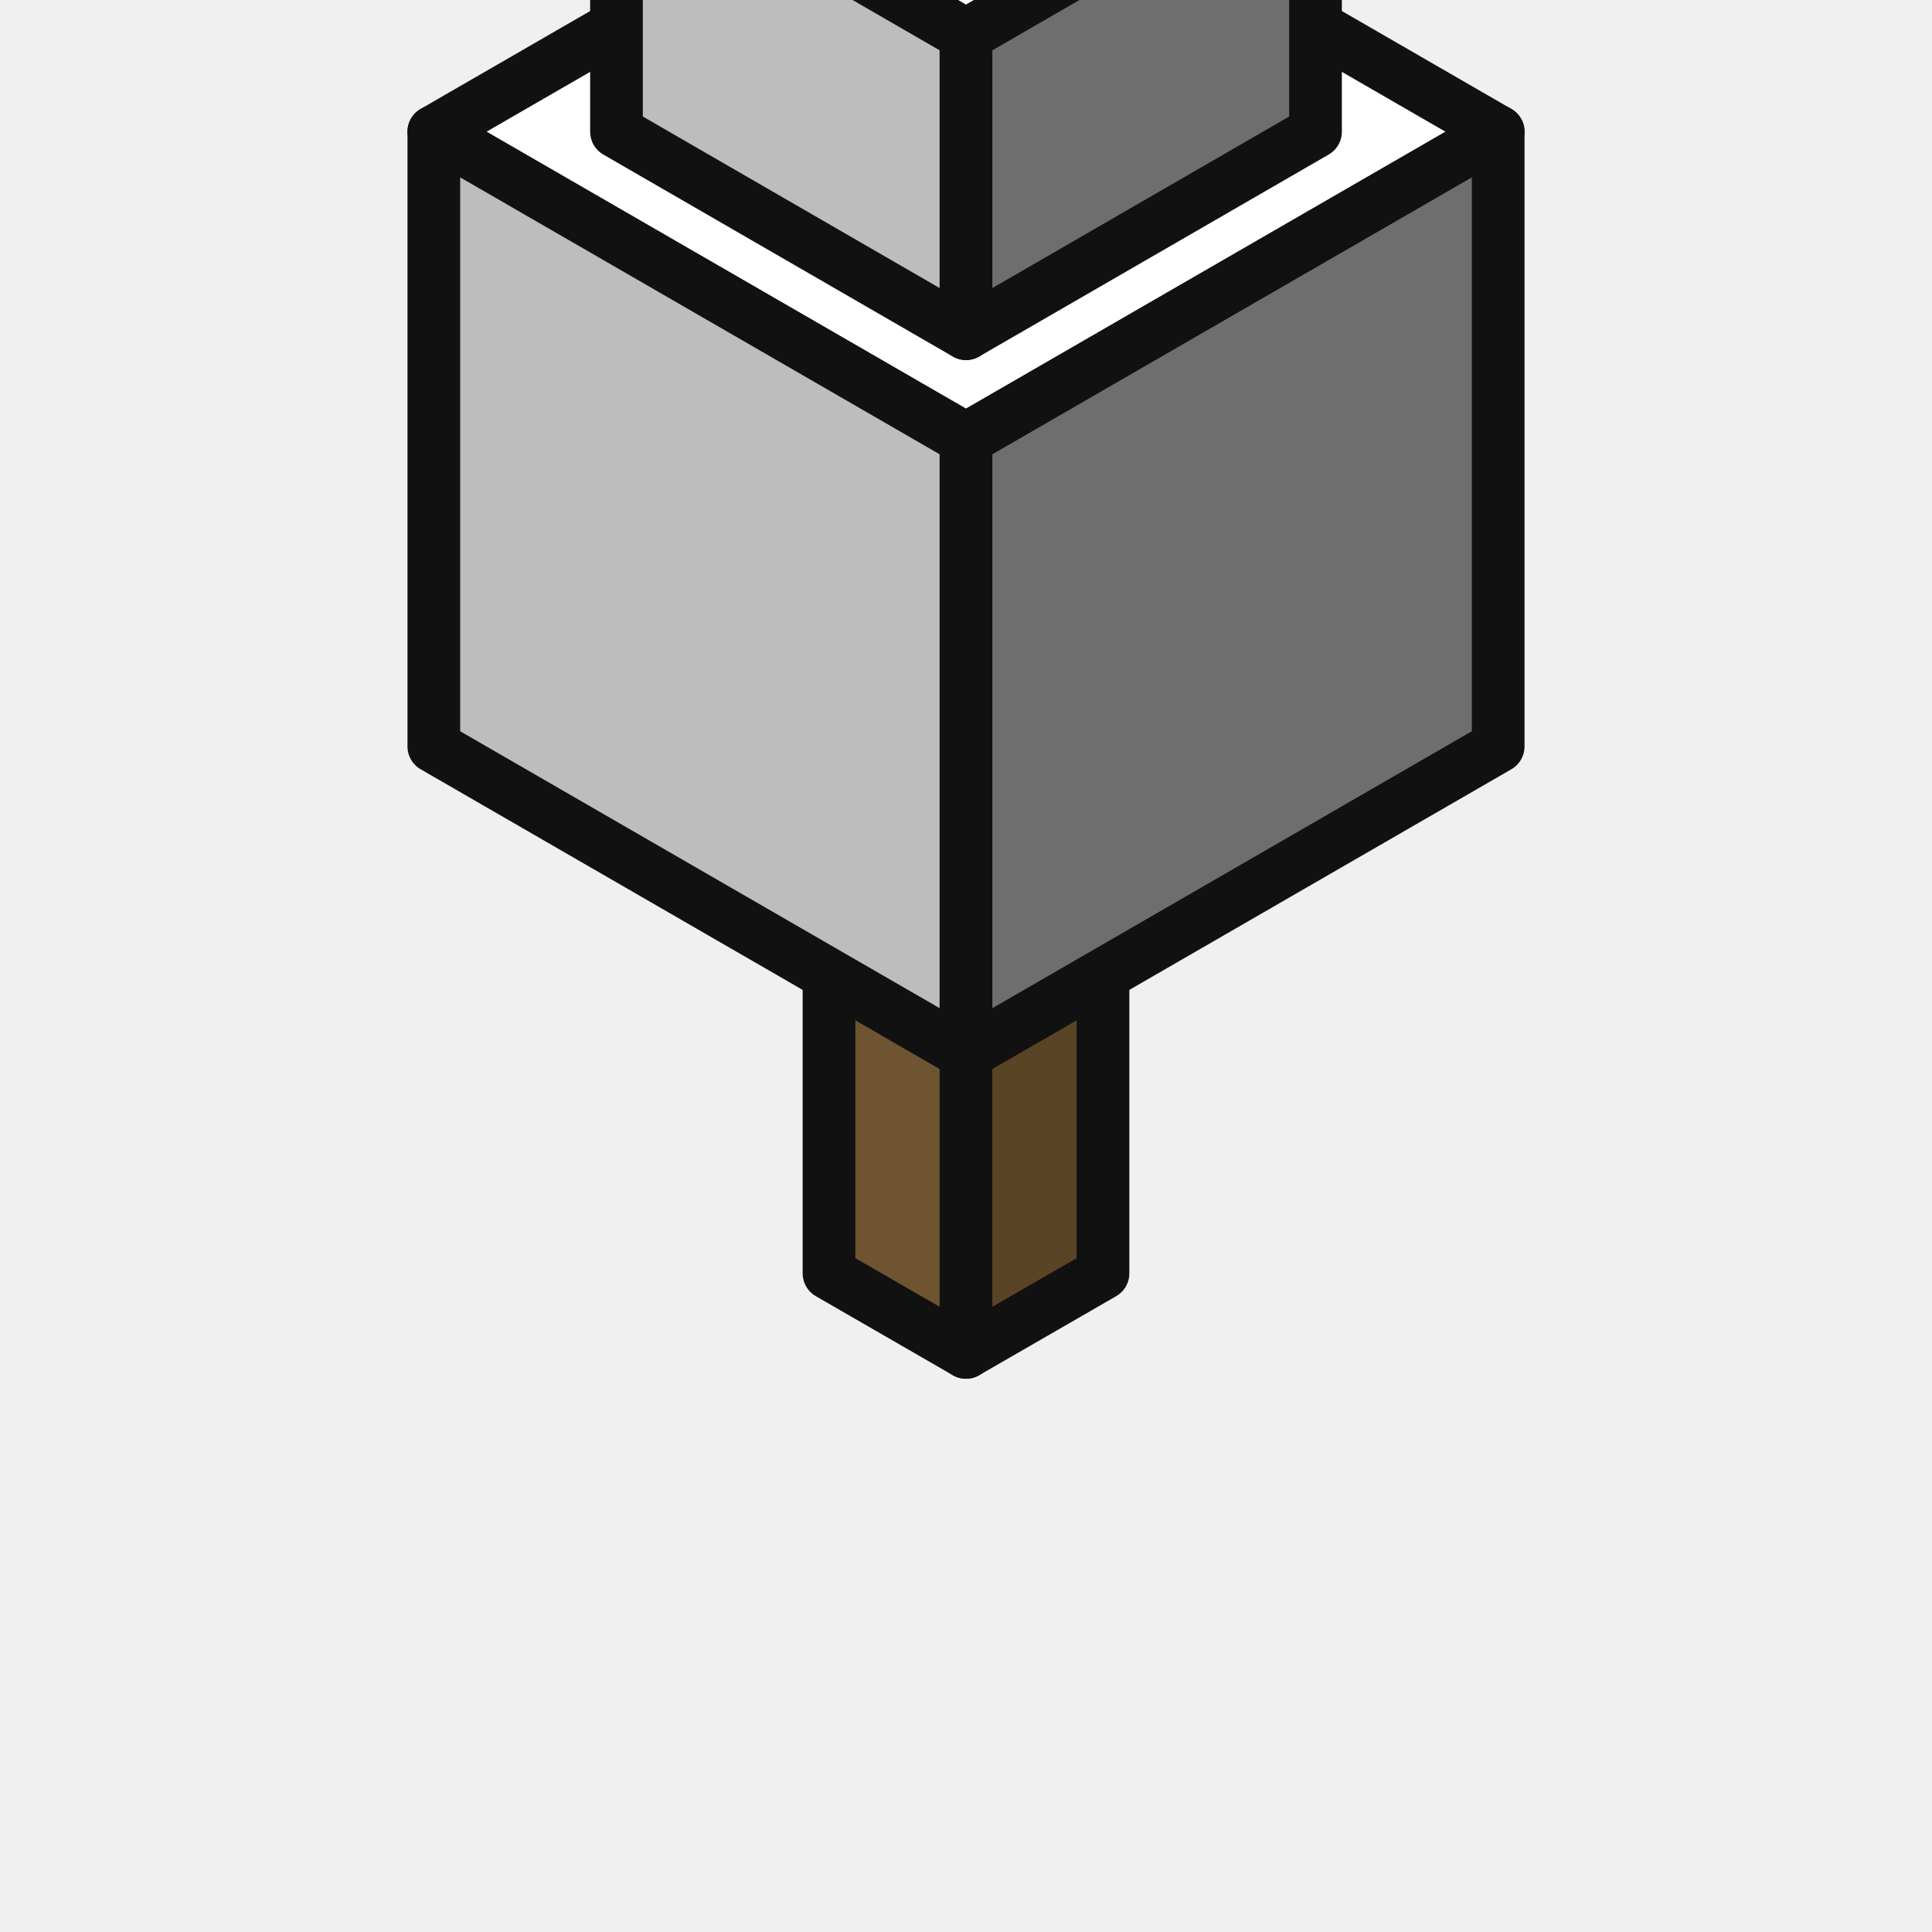
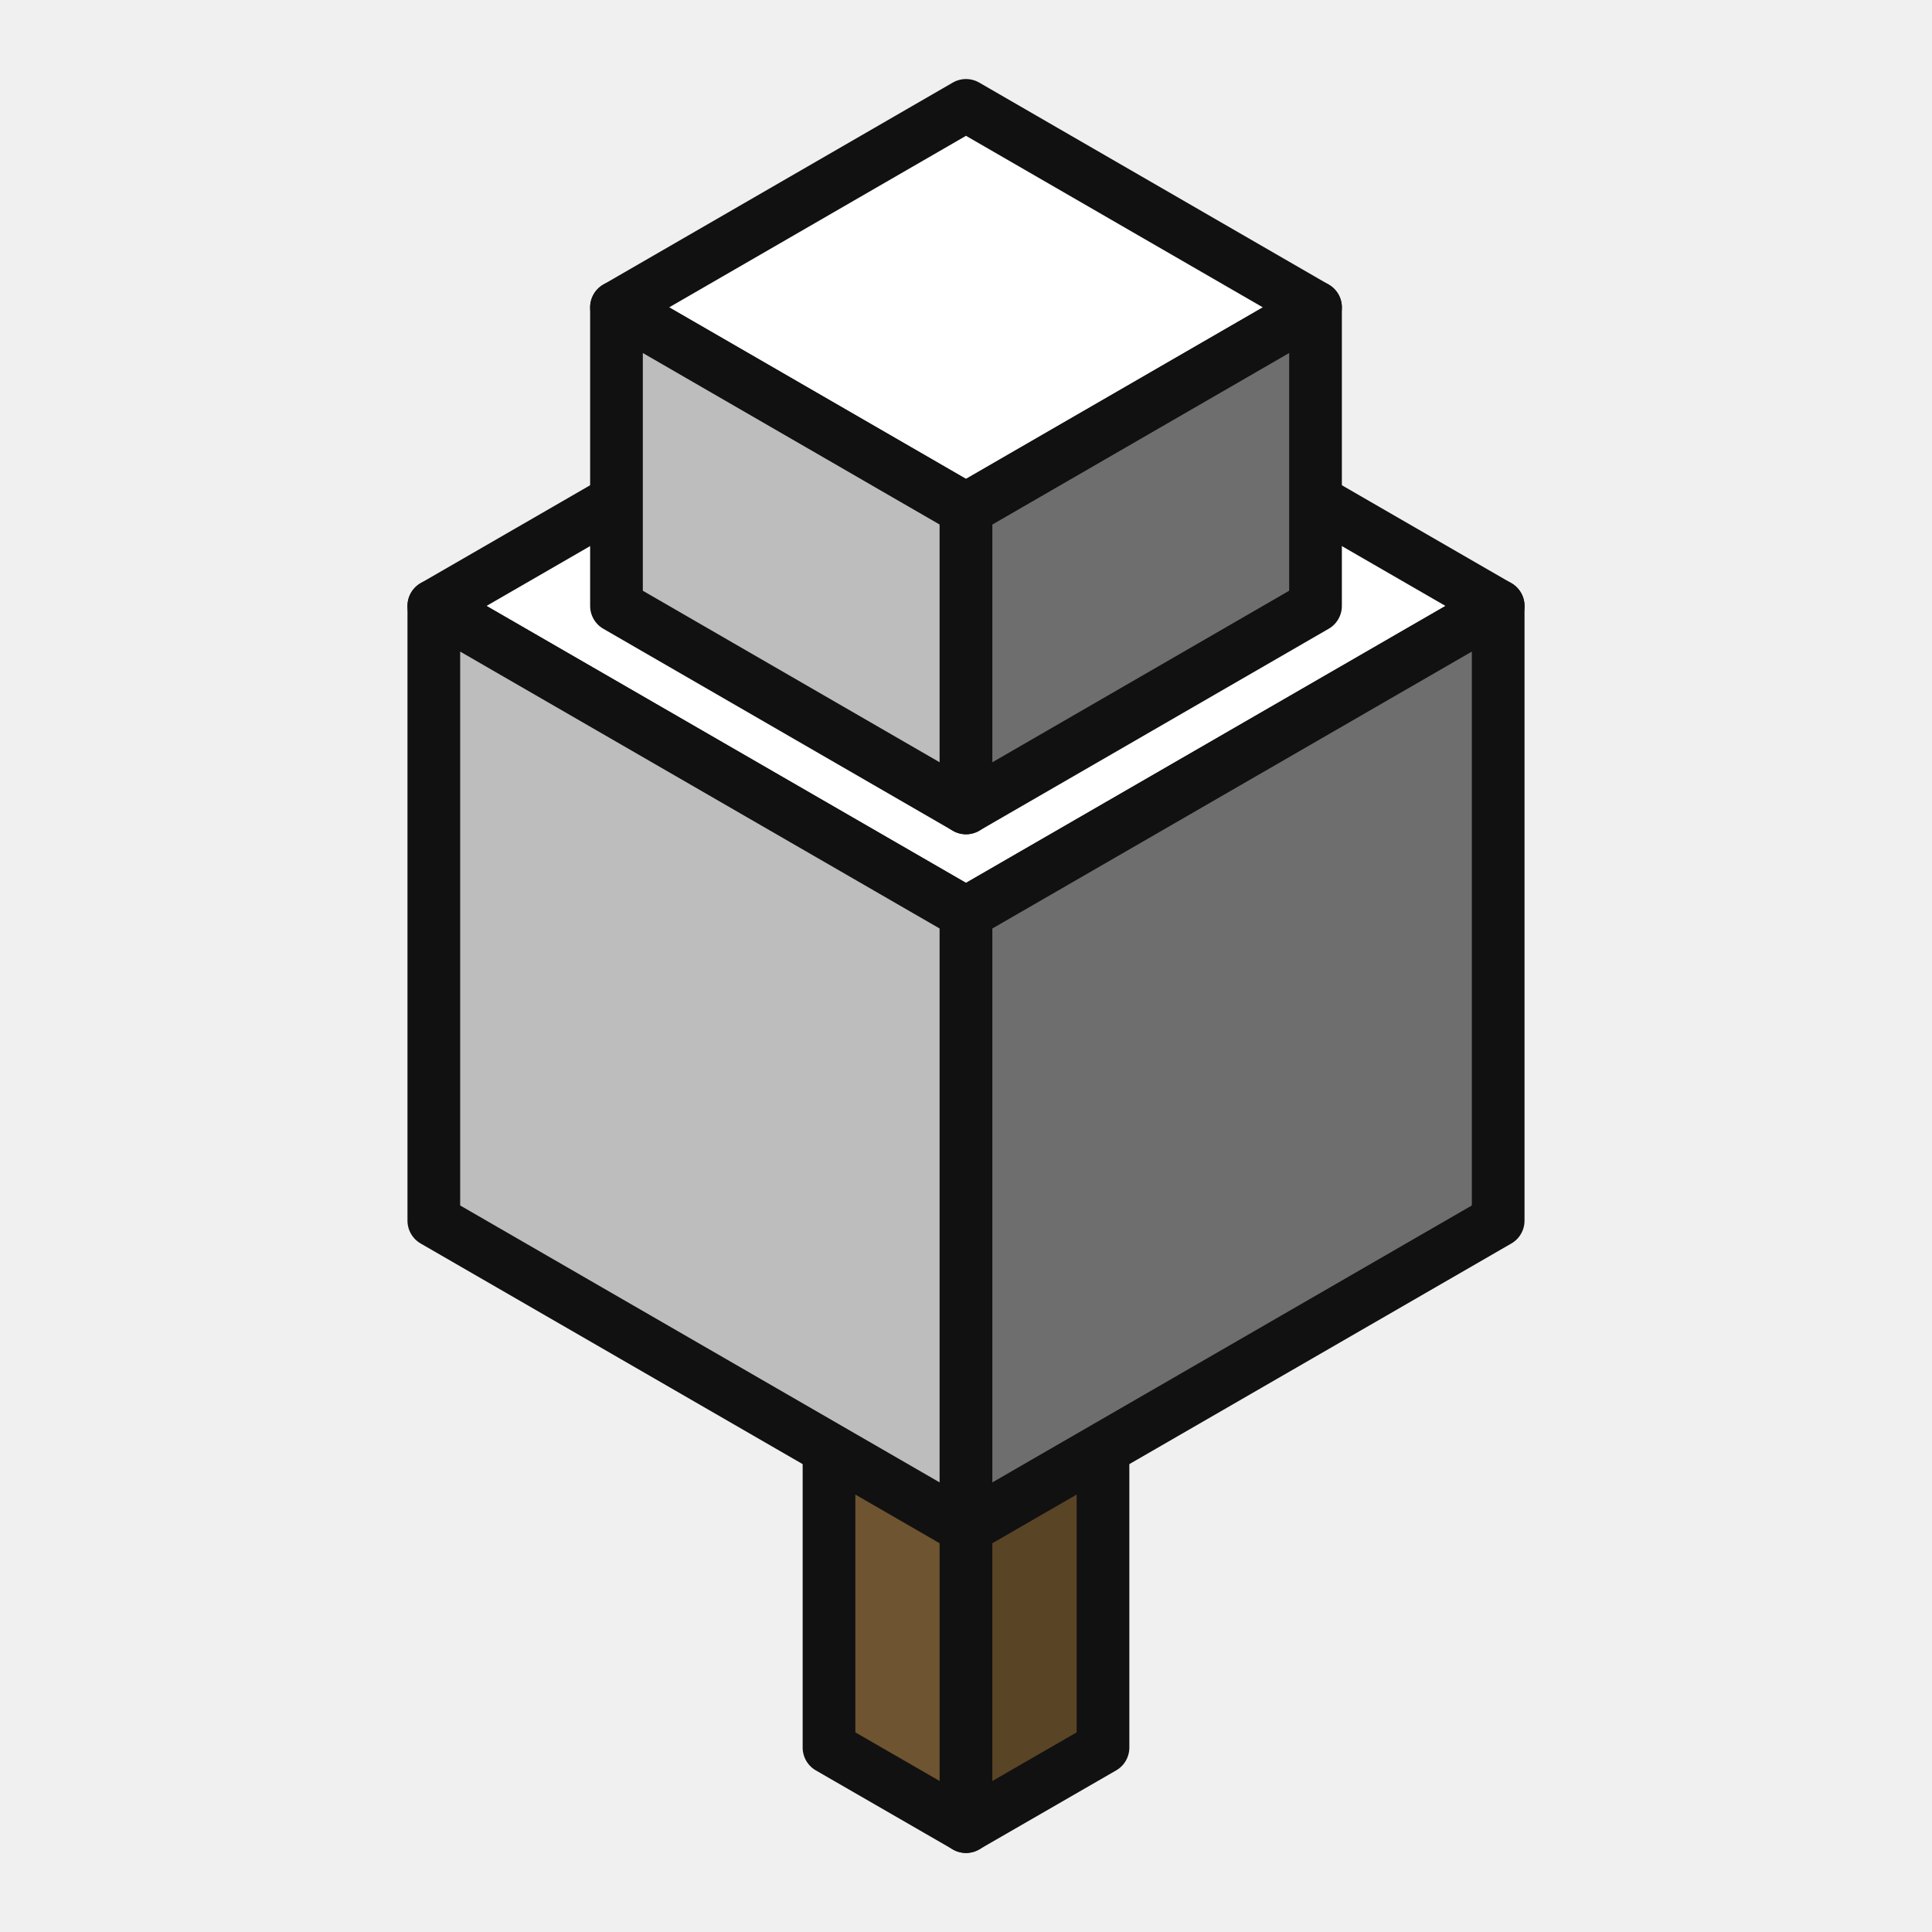
- <svg xmlns="http://www.w3.org/2000/svg" viewBox="-110.0 -110.0 220.0 220.0" width="400" height="400">
+ <svg xmlns="http://www.w3.org/2000/svg" viewBox="-110.0 -164.0 220.0 220.0" width="400" height="400">
  <polygon points="0.0,-34.0 15.6,-25.0 0.0,-16.0 -15.6,-25.0" fill="#8A6A3A" stroke="#111111" stroke-width="6" stroke-linejoin="round" />
  <polygon points="-15.6,35.0 0.0,44.0 0.0,-16.0 -15.6,-25.0" fill="#6E5430" stroke="#111111" stroke-width="6" stroke-linejoin="round" />
  <polygon points="15.6,35.0 0.0,44.0 0.0,-16.0 15.6,-25.0" fill="#5A4426" stroke="#111111" stroke-width="6" stroke-linejoin="round" />
  <polygon points="0.0,-130.0 60.6,-95.0 0.0,-60.0 -60.6,-95.0" fill="#FFFFFF" stroke="#111111" stroke-width="6" stroke-linejoin="round" />
  <polygon points="-60.6,-25.0 0.0,10.0 0.0,-60.0 -60.6,-95.0" fill="#BDBDBD" stroke="#111111" stroke-width="6" stroke-linejoin="round" />
  <polygon points="60.6,-25.0 0.0,10.0 0.0,-60.0 60.6,-95.0" fill="#6E6E6E" stroke="#111111" stroke-width="6" stroke-linejoin="round" />
  <polygon points="0.0,-152.0 39.8,-129.0 0.0,-106.0 -39.8,-129.0" fill="#FFFFFF" stroke="#111111" stroke-width="6" stroke-linejoin="round" />
  <polygon points="-39.8,-95.0 0.0,-72.0 0.0,-106.0 -39.8,-129.0" fill="#BDBDBD" stroke="#111111" stroke-width="6" stroke-linejoin="round" />
  <polygon points="39.8,-95.0 0.0,-72.0 0.0,-106.0 39.8,-129.0" fill="#6E6E6E" stroke="#111111" stroke-width="6" stroke-linejoin="round" />
</svg>
